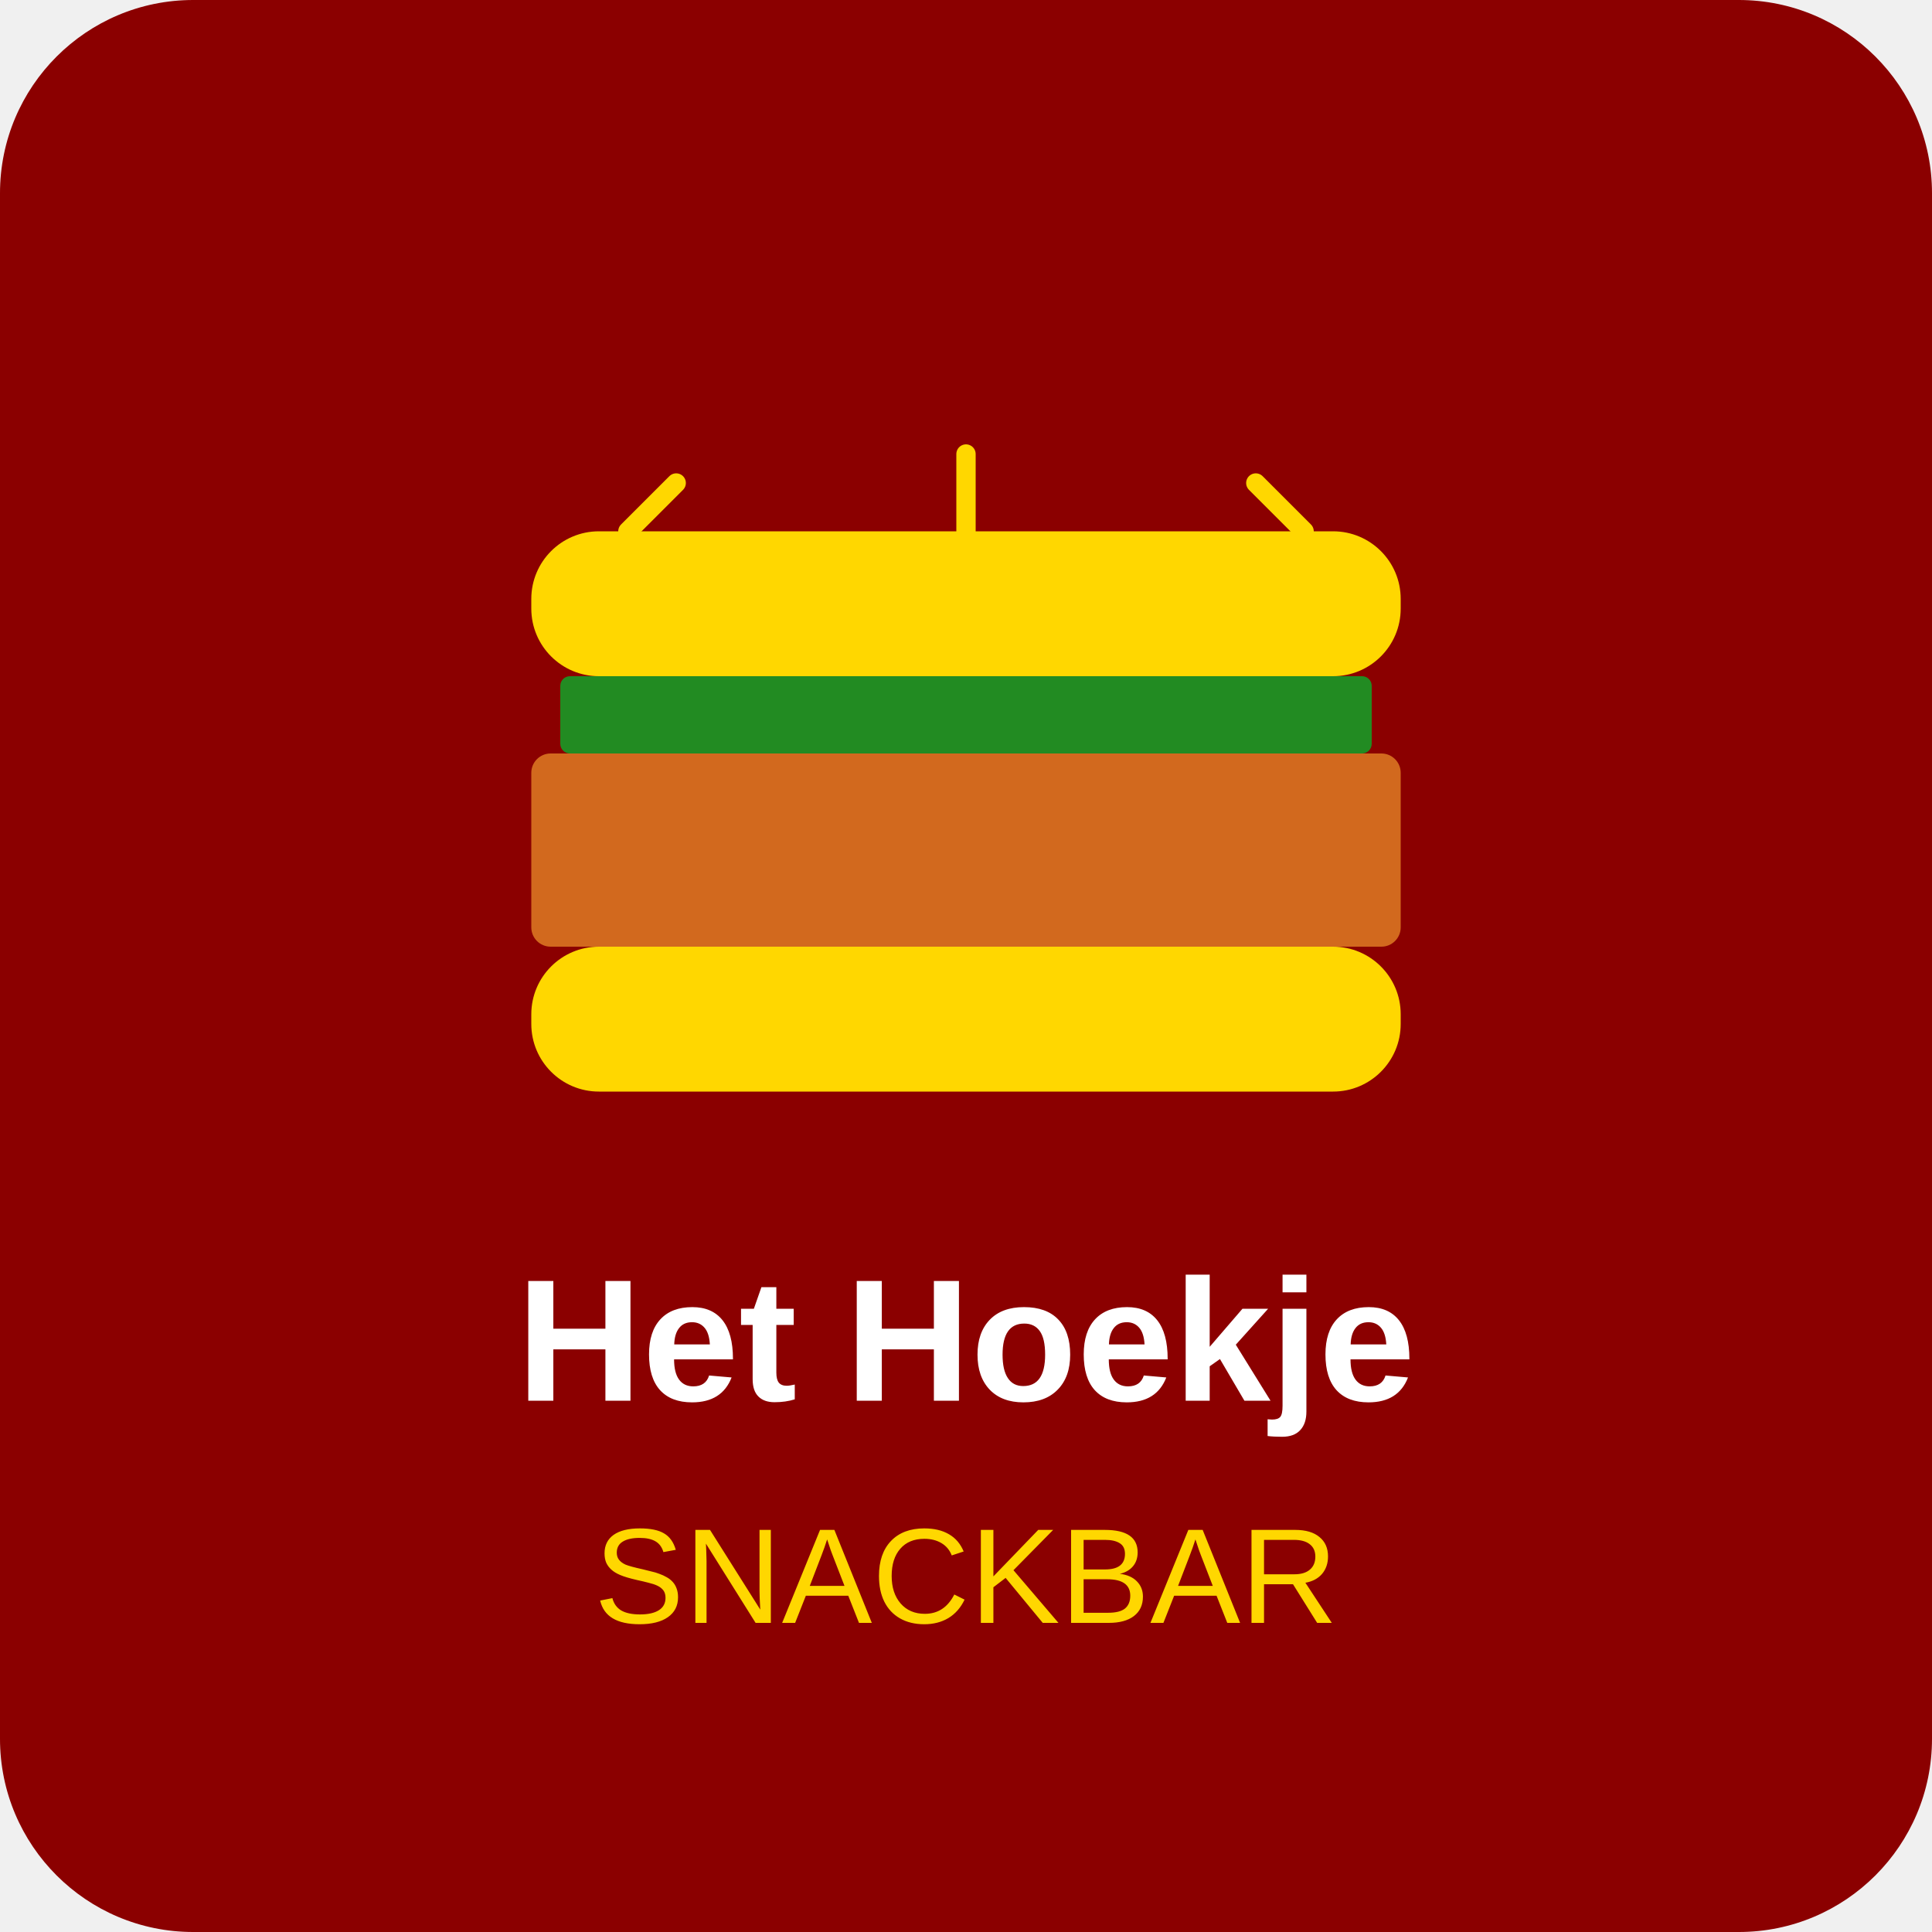
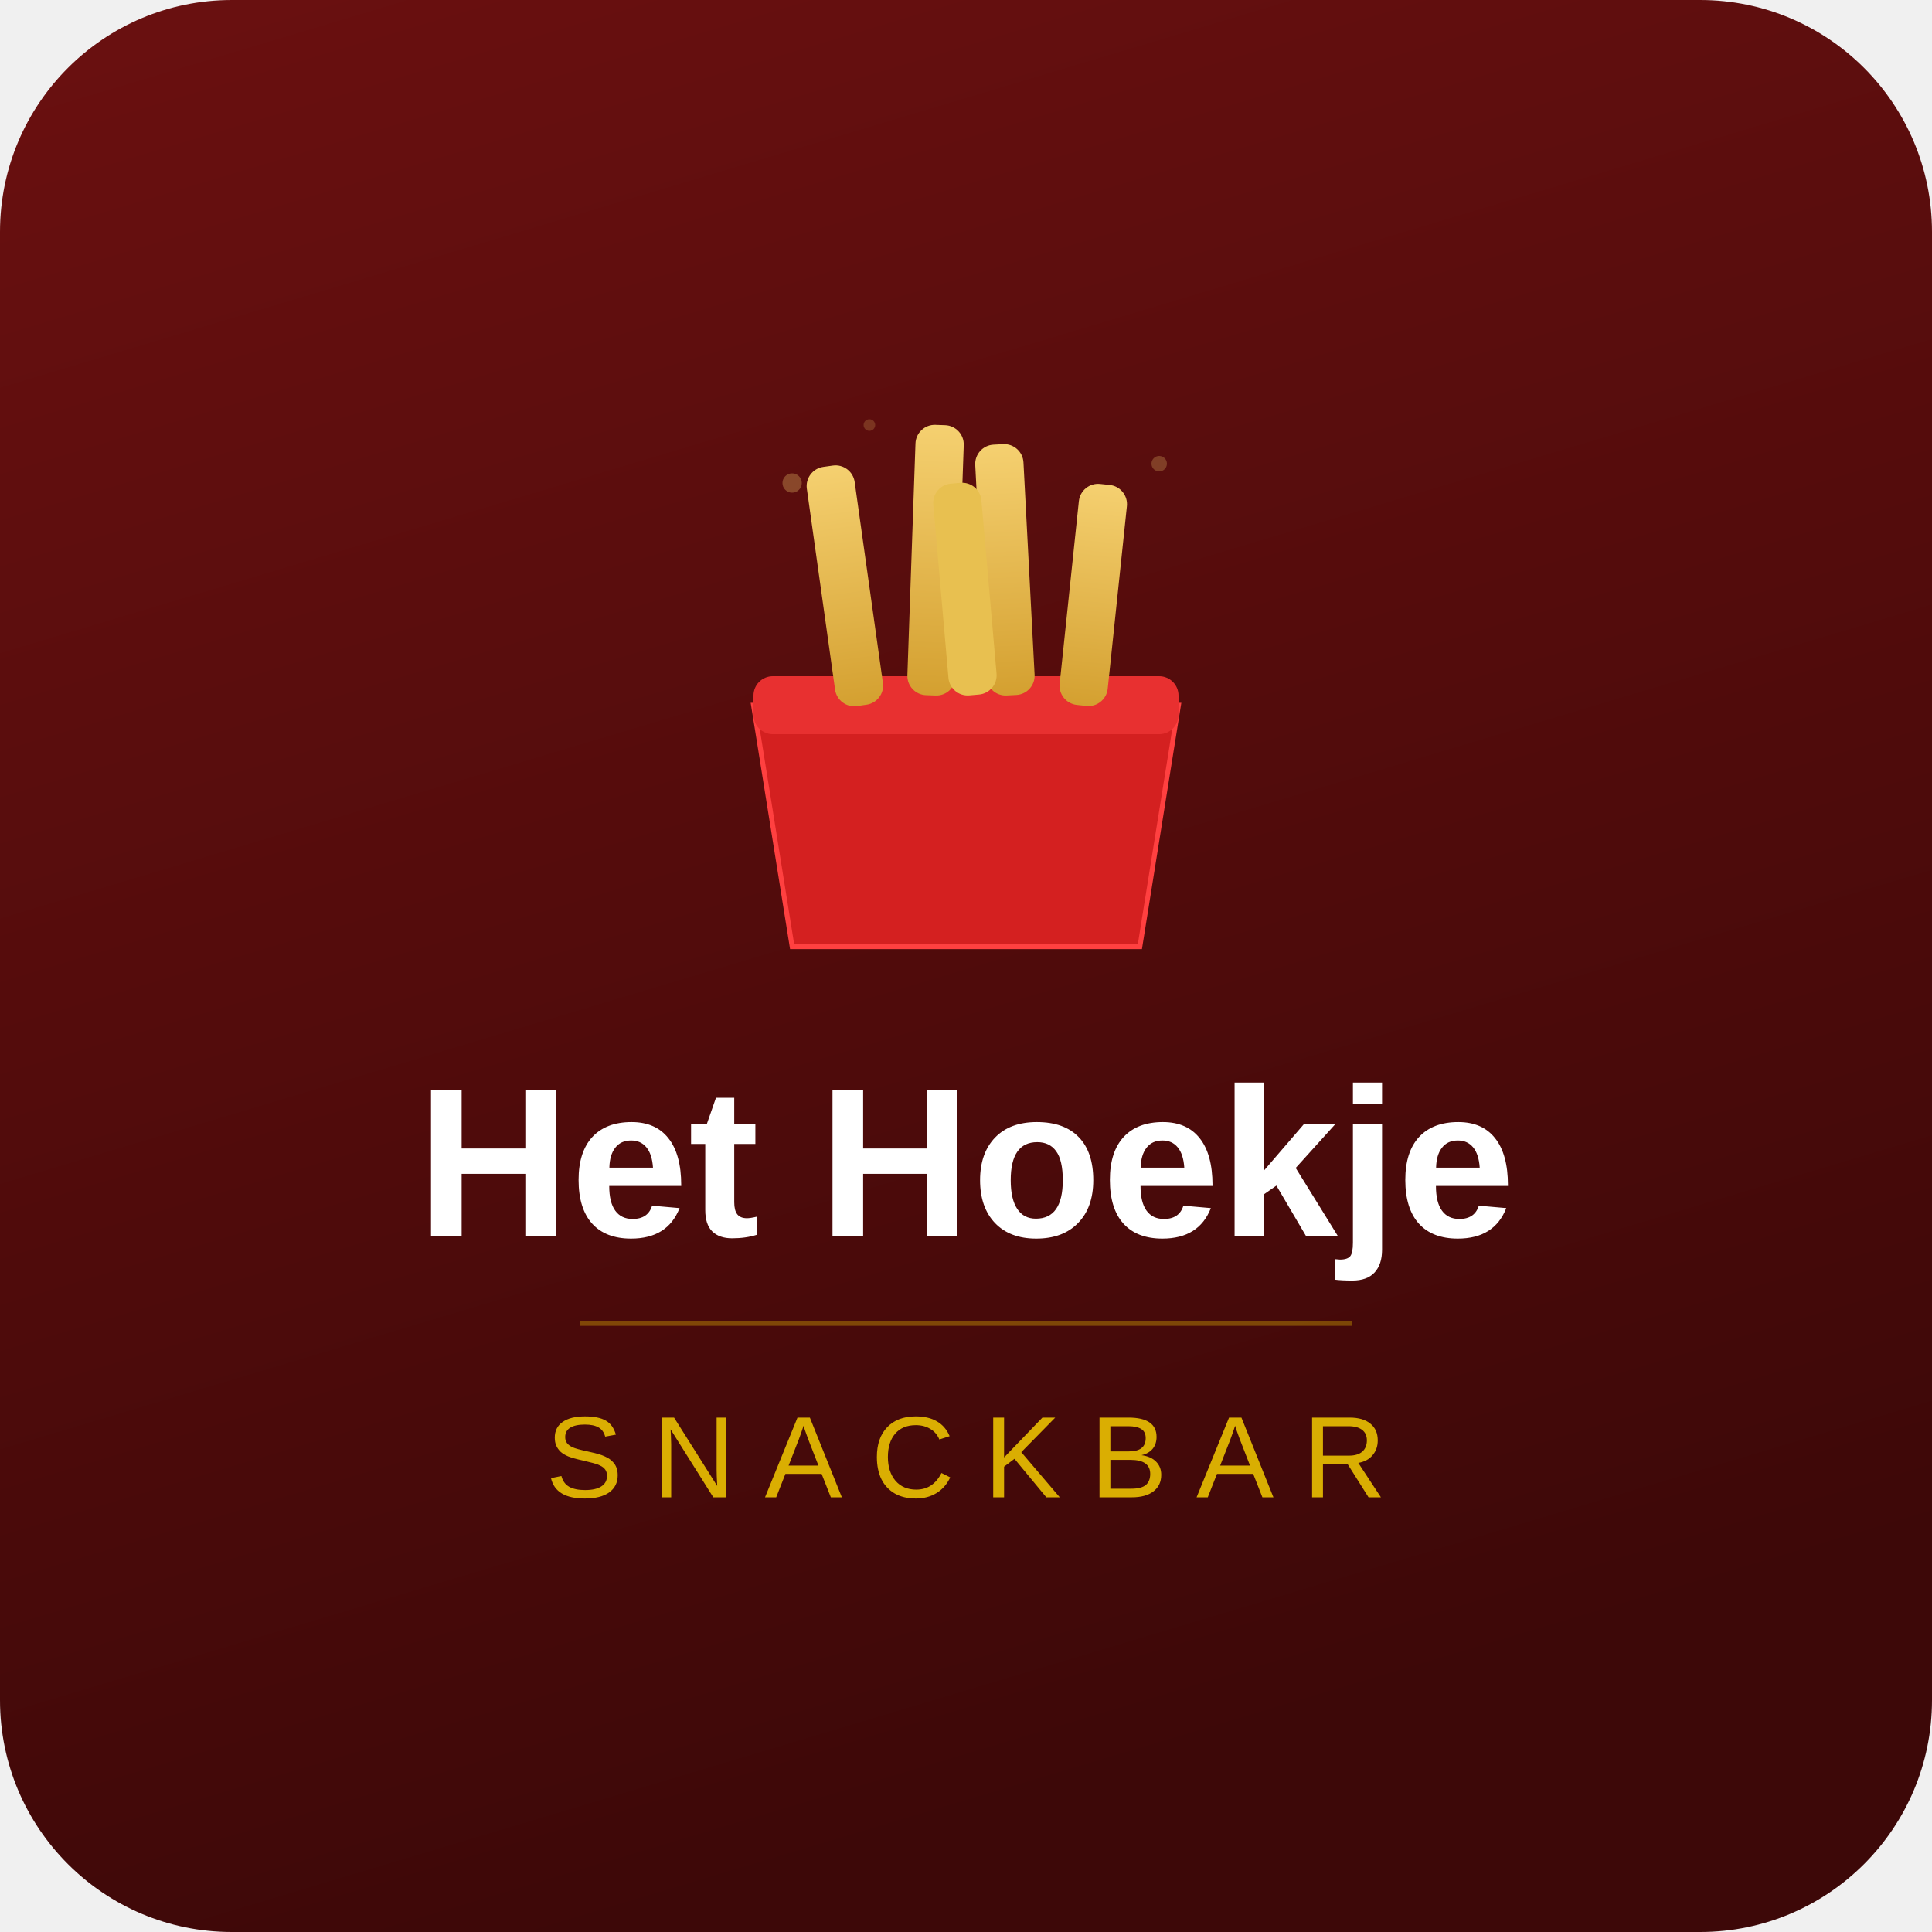
<svg xmlns="http://www.w3.org/2000/svg" viewBox="0 0 200 200">
-   <rect width="200" height="200" rx="20" fill="#8B0000" />
-   <rect x="55" y="55" width="90" height="15" rx="7" fill="#FFD700" />
-   <rect x="58" y="70" width="84" height="8" rx="1" fill="#228B22" />
-   <rect x="55" y="78" width="90" height="20" rx="2" fill="#D2691E" />
-   <rect x="55" y="98" width="90" height="15" rx="7" fill="#FFD700" />
-   <path d="M70 50 L65 55" stroke="#FFD700" stroke-width="2" stroke-linecap="round" />
-   <path d="M100 47 L100 55" stroke="#FFD700" stroke-width="2" stroke-linecap="round" />
-   <path d="M130 50 L135 55" stroke="#FFD700" stroke-width="2" stroke-linecap="round" />
-   <text x="100" y="145" text-anchor="middle" font-family="Arial,sans-serif" font-weight="bold" font-size="18" fill="white">Het Hoekje</text>
-   <text x="100" y="168" text-anchor="middle" font-family="Arial,sans-serif" font-size="14" fill="#FFD700">SNACKBAR</text>
+   <defs>
+     <linearGradient id="snackbg" x1="0" y1="0" x2="0.3" y2="1">
+       <stop offset="0%" stop-color="#6B1010" />
+       <stop offset="100%" stop-color="#3D0808" />
+     </linearGradient>
+     <linearGradient id="bun" x1="0" y1="0" x2="0" y2="1">
+       <stop offset="0%" stop-color="#F5D070" />
+       <stop offset="100%" stop-color="#D4A030" />
+     </linearGradient>
+   </defs>
+   <rect width="200" height="200" rx="24" fill="url(#snackbg)" />
+   <g transform="translate(100,68)">
+     <path d="M-22 5 L-18 30 L18 30 L22 5Z" fill="#D42020" stroke="#FF4040" stroke-width="0.5" />
+     <rect x="-22" y="2" width="44" height="6" rx="2" fill="#E83030" />
+     <rect x="-14" y="-20" width="5" height="25" rx="2" fill="url(#bun)" transform="rotate(-8 -11 0)" />
+     <rect x="-6" y="-24" width="5" height="28" rx="2" fill="url(#bun)" transform="rotate(2 -3 0)" />
+     <rect x="2" y="-22" width="5" height="26" rx="2" fill="url(#bun)" transform="rotate(-3 4 0)" />
+     <rect x="10" y="-18" width="5" height="23" rx="2" fill="url(#bun)" transform="rotate(6 12 0)" />
+     <rect x="-2" y="-18" width="5" height="22" rx="2" fill="#E8C050" transform="rotate(-5 0 0)" />
+   </g>
+   <circle cx="82" cy="50" r="1" fill="#F5D070" opacity="0.3" />
+   <circle cx="120" cy="48" r="0.8" fill="#F5D070" opacity="0.25" />
+   <circle cx="90" cy="44" r="0.6" fill="#F5D070" opacity="0.2" />
+   <text x="100" y="128" text-anchor="middle" font-family="'Helvetica Neue',Arial,sans-serif" font-weight="800" font-size="22" fill="white">Het Hoekje</text>
+   <line x1="60" y1="137" x2="140" y2="137" stroke="#FFD700" stroke-width="0.5" opacity="0.3" />
+   <text x="100" y="155" text-anchor="middle" font-family="'Helvetica Neue',Arial,sans-serif" font-size="12" fill="#FFD700" letter-spacing="3" opacity="0.8">SNACKBAR</text>
</svg>
